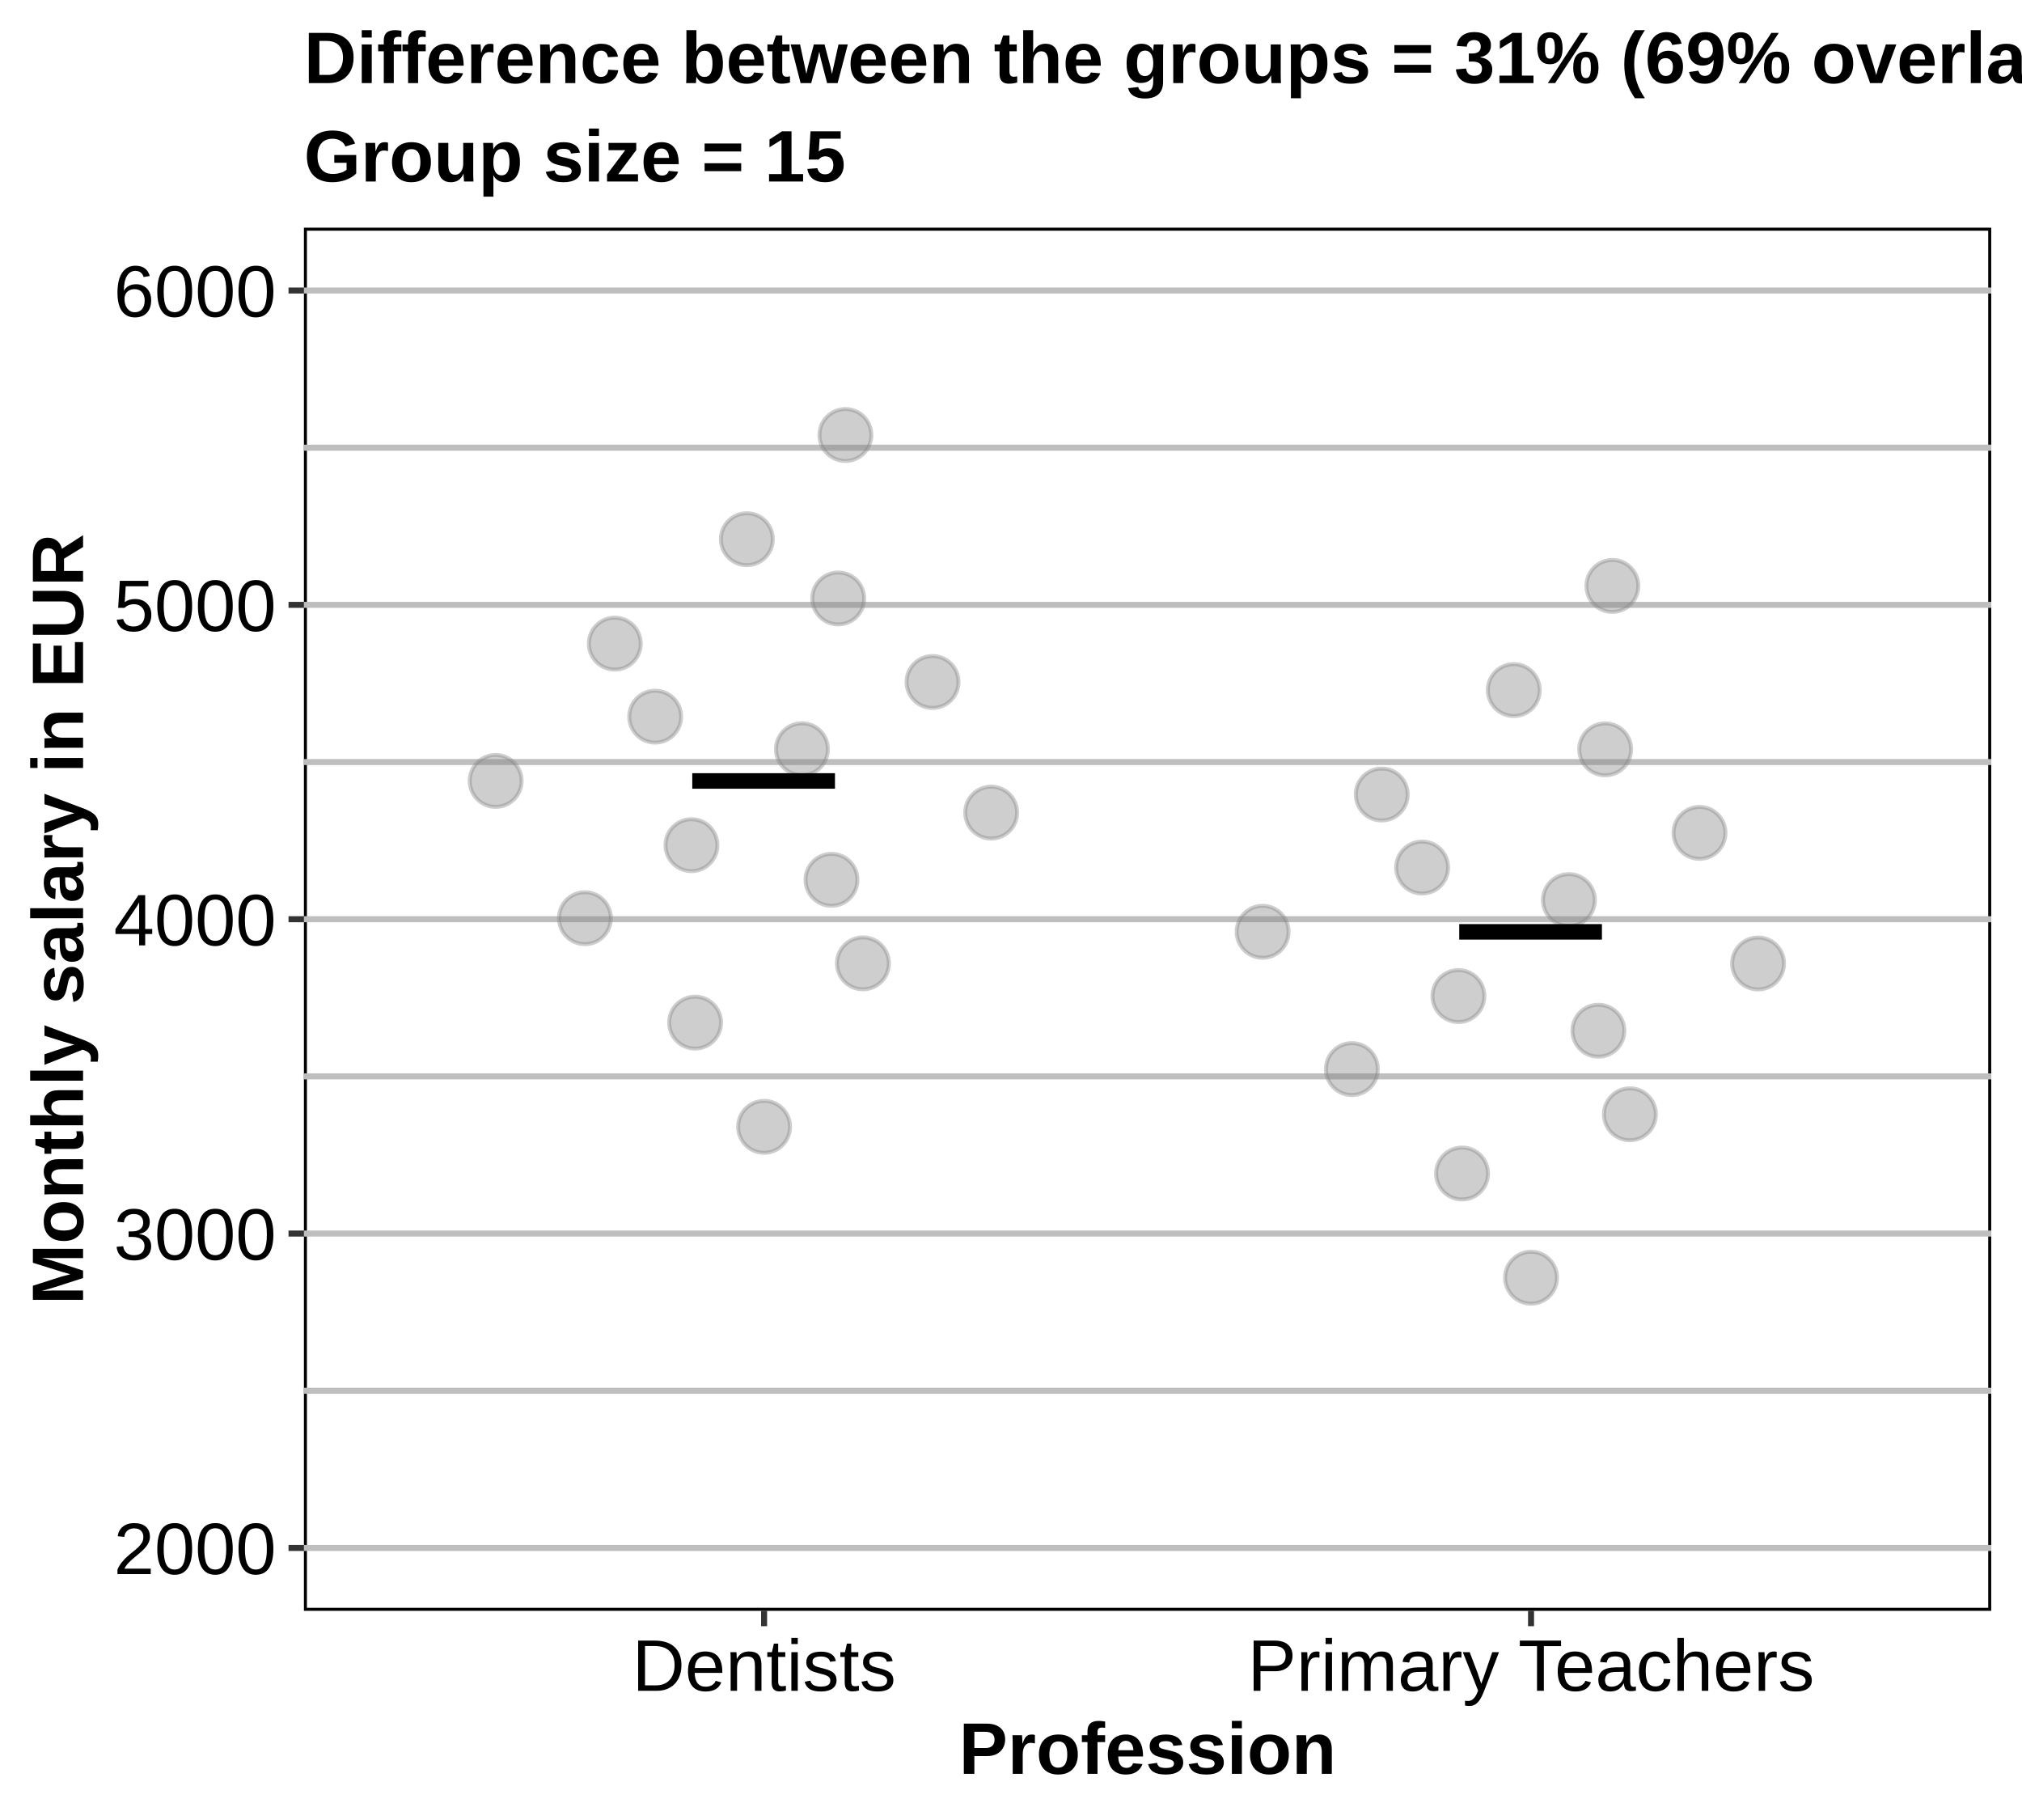
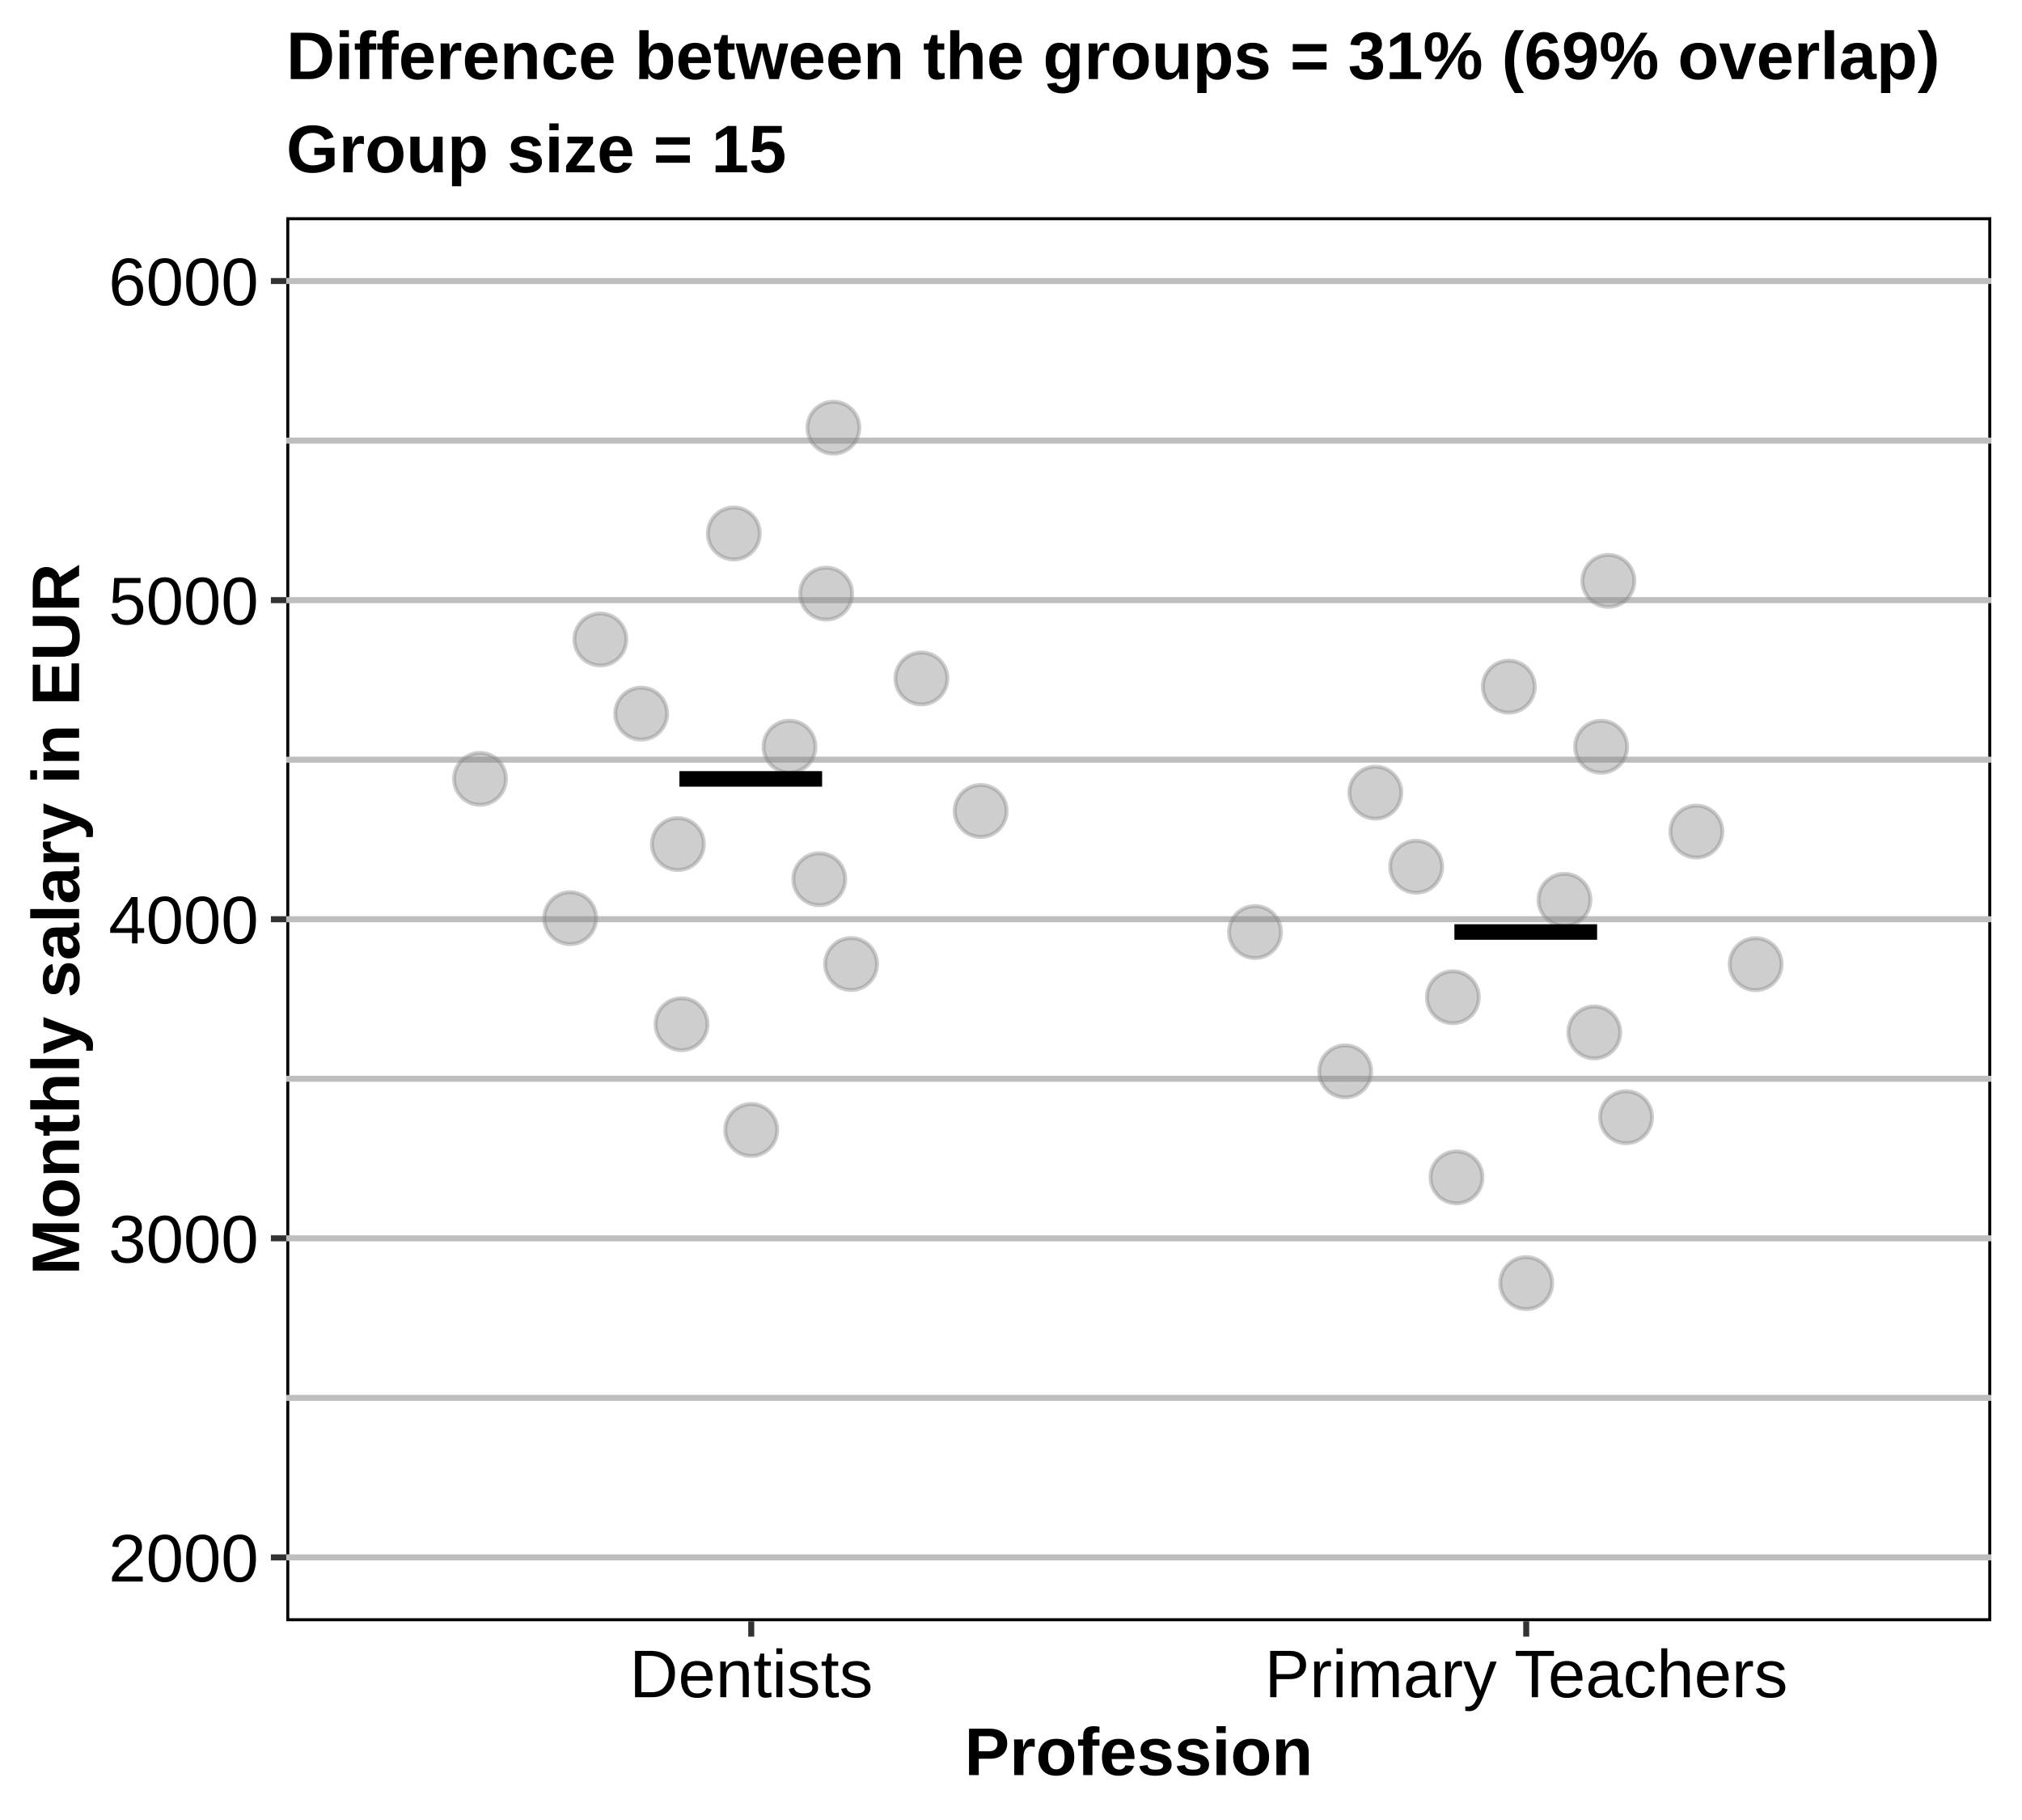
<svg xmlns="http://www.w3.org/2000/svg" class="svglite" width="360.00pt" height="324.00pt" viewBox="0 0 360.00 324.00">
  <defs>
    <style type="text/css">
    .svglite line, .svglite polyline, .svglite polygon, .svglite path, .svglite rect, .svglite circle {
      fill: none;
      stroke: #000000;
      stroke-linecap: round;
      stroke-linejoin: round;
      stroke-miterlimit: 10.00;
    }
    .svglite text {
      white-space: pre;
    }
  </style>
  </defs>
  <rect width="100%" height="100%" style="stroke: none; fill: #FFFFFF;" />
  <defs>
    <clipPath id="cpMC4wMHwzNjAuMDB8MC4wMHwzMjQuMDA=">
      <rect x="0.00" y="0.00" width="360.00" height="324.00" />
    </clipPath>
  </defs>
  <g clip-path="url(#cpMC4wMHwzNjAuMDB8MC4wMHwzMjQuMDA=)">
    <rect x="0.00" y="0.00" width="360.00" height="324.00" style="stroke-width: 1.07; stroke: #FFFFFF; fill: #FFFFFF;" />
  </g>
  <defs>
-     <clipPath id="cpNTQuMTF8MzU0LjUyfDQwLjUzfDI4Ni43Ng==">
-       <rect x="54.11" y="40.53" width="300.41" height="246.23" />
+     <clipPath id="cpNTAuOTd8MzU0LjUyfDM4LjY3fDI4OC42Mg==">
+       <rect x="50.97" y="38.67" width="303.56" height="249.94" />
    </clipPath>
  </defs>
-   <g clip-path="url(#cpNTQuMTF8MzU0LjUyfDQwLjUzfDI4Ni43Ng==)">
-     <rect x="54.11" y="40.53" width="300.41" height="246.23" style="stroke-width: 1.07; fill: #FFFFFF;" />
-     <polyline points="54.11,247.59 354.52,247.59 " style="stroke-width: 1.07; stroke: #BEBEBE; stroke-linecap: butt;" />
-     <polyline points="54.11,191.62 354.52,191.62 " style="stroke-width: 1.07; stroke: #BEBEBE; stroke-linecap: butt;" />
-     <polyline points="54.11,135.66 354.52,135.66 " style="stroke-width: 1.07; stroke: #BEBEBE; stroke-linecap: butt;" />
-     <polyline points="54.11,79.70 354.52,79.70 " style="stroke-width: 1.07; stroke: #BEBEBE; stroke-linecap: butt;" />
-     <polyline points="54.11,275.57 354.52,275.57 " style="stroke-width: 1.07; stroke: #BEBEBE; stroke-linecap: butt;" />
-     <polyline points="54.11,219.60 354.52,219.60 " style="stroke-width: 1.07; stroke: #BEBEBE; stroke-linecap: butt;" />
-     <polyline points="54.11,163.64 354.52,163.64 " style="stroke-width: 1.07; stroke: #BEBEBE; stroke-linecap: butt;" />
-     <polyline points="54.11,107.68 354.52,107.68 " style="stroke-width: 1.07; stroke: #BEBEBE; stroke-linecap: butt;" />
-     <polyline points="54.11,51.72 354.52,51.72 " style="stroke-width: 1.07; stroke: #BEBEBE; stroke-linecap: butt;" />
-     <circle cx="136.04" cy="200.60" r="4.62" style="stroke-width: 0.71; stroke: #848484; stroke-opacity: 0.40; fill: #848484; fill-opacity: 0.40;" />
-     <circle cx="123.76" cy="182.05" r="4.62" style="stroke-width: 0.71; stroke: #848484; stroke-opacity: 0.40; fill: #848484; fill-opacity: 0.40;" />
-     <circle cx="153.64" cy="171.50" r="4.62" style="stroke-width: 0.71; stroke: #848484; stroke-opacity: 0.40; fill: #848484; fill-opacity: 0.40;" />
-     <circle cx="104.14" cy="163.46" r="4.62" style="stroke-width: 0.71; stroke: #848484; stroke-opacity: 0.40; fill: #848484; fill-opacity: 0.40;" />
-     <circle cx="148.04" cy="156.63" r="4.62" style="stroke-width: 0.71; stroke: #848484; stroke-opacity: 0.40; fill: #848484; fill-opacity: 0.40;" />
-     <circle cx="123.11" cy="150.46" r="4.62" style="stroke-width: 0.71; stroke: #848484; stroke-opacity: 0.40; fill: #848484; fill-opacity: 0.40;" />
-     <circle cx="176.47" cy="144.66" r="4.62" style="stroke-width: 0.71; stroke: #848484; stroke-opacity: 0.40; fill: #848484; fill-opacity: 0.40;" />
-     <circle cx="88.25" cy="139.02" r="4.62" style="stroke-width: 0.71; stroke: #848484; stroke-opacity: 0.40; fill: #848484; fill-opacity: 0.40;" />
-     <circle cx="142.78" cy="133.38" r="4.62" style="stroke-width: 0.71; stroke: #848484; stroke-opacity: 0.40; fill: #848484; fill-opacity: 0.40;" />
-     <circle cx="116.65" cy="127.58" r="4.62" style="stroke-width: 0.71; stroke: #848484; stroke-opacity: 0.40; fill: #848484; fill-opacity: 0.40;" />
-     <circle cx="166.03" cy="121.41" r="4.62" style="stroke-width: 0.71; stroke: #848484; stroke-opacity: 0.40; fill: #848484; fill-opacity: 0.40;" />
-     <circle cx="109.46" cy="114.58" r="4.62" style="stroke-width: 0.71; stroke: #848484; stroke-opacity: 0.40; fill: #848484; fill-opacity: 0.40;" />
-     <circle cx="149.24" cy="106.54" r="4.62" style="stroke-width: 0.71; stroke: #848484; stroke-opacity: 0.40; fill: #848484; fill-opacity: 0.40;" />
-     <circle cx="132.97" cy="95.99" r="4.62" style="stroke-width: 0.71; stroke: #848484; stroke-opacity: 0.40; fill: #848484; fill-opacity: 0.40;" />
-     <circle cx="150.52" cy="77.44" r="4.62" style="stroke-width: 0.71; stroke: #848484; stroke-opacity: 0.40; fill: #848484; fill-opacity: 0.40;" />
-     <circle cx="272.59" cy="227.46" r="4.62" style="stroke-width: 0.71; stroke: #848484; stroke-opacity: 0.40; fill: #848484; fill-opacity: 0.40;" />
-     <circle cx="260.31" cy="208.91" r="4.62" style="stroke-width: 0.71; stroke: #848484; stroke-opacity: 0.40; fill: #848484; fill-opacity: 0.40;" />
-     <circle cx="290.19" cy="198.37" r="4.62" style="stroke-width: 0.71; stroke: #848484; stroke-opacity: 0.40; fill: #848484; fill-opacity: 0.40;" />
-     <circle cx="240.69" cy="190.32" r="4.62" style="stroke-width: 0.71; stroke: #848484; stroke-opacity: 0.40; fill: #848484; fill-opacity: 0.40;" />
-     <circle cx="284.58" cy="183.49" r="4.62" style="stroke-width: 0.71; stroke: #848484; stroke-opacity: 0.40; fill: #848484; fill-opacity: 0.40;" />
-     <circle cx="259.66" cy="177.32" r="4.62" style="stroke-width: 0.71; stroke: #848484; stroke-opacity: 0.40; fill: #848484; fill-opacity: 0.40;" />
-     <circle cx="313.01" cy="171.52" r="4.62" style="stroke-width: 0.71; stroke: #848484; stroke-opacity: 0.40; fill: #848484; fill-opacity: 0.40;" />
-     <circle cx="224.80" cy="165.88" r="4.62" style="stroke-width: 0.71; stroke: #848484; stroke-opacity: 0.40; fill: #848484; fill-opacity: 0.40;" />
-     <circle cx="279.33" cy="160.24" r="4.62" style="stroke-width: 0.71; stroke: #848484; stroke-opacity: 0.40; fill: #848484; fill-opacity: 0.40;" />
-     <circle cx="253.20" cy="154.44" r="4.62" style="stroke-width: 0.71; stroke: #848484; stroke-opacity: 0.40; fill: #848484; fill-opacity: 0.40;" />
-     <circle cx="302.58" cy="148.27" r="4.62" style="stroke-width: 0.71; stroke: #848484; stroke-opacity: 0.40; fill: #848484; fill-opacity: 0.40;" />
-     <circle cx="246.01" cy="141.44" r="4.62" style="stroke-width: 0.71; stroke: #848484; stroke-opacity: 0.40; fill: #848484; fill-opacity: 0.40;" />
-     <circle cx="285.79" cy="133.40" r="4.62" style="stroke-width: 0.71; stroke: #848484; stroke-opacity: 0.40; fill: #848484; fill-opacity: 0.40;" />
-     <circle cx="269.52" cy="122.85" r="4.62" style="stroke-width: 0.71; stroke: #848484; stroke-opacity: 0.40; fill: #848484; fill-opacity: 0.40;" />
-     <circle cx="287.07" cy="104.31" r="4.62" style="stroke-width: 0.71; stroke: #848484; stroke-opacity: 0.40; fill: #848484; fill-opacity: 0.40;" />
-     <text x="136.04" y="131.74" text-anchor="middle" style="font-size: 43.62px; font-family: &quot;Arial&quot;;" textLength="24.26px" lengthAdjust="spacingAndGlyphs">_</text>
-     <text x="272.59" y="158.60" text-anchor="middle" style="font-size: 43.62px; font-family: &quot;Arial&quot;;" textLength="24.26px" lengthAdjust="spacingAndGlyphs">_</text>
+   <g clip-path="url(#cpNTAuOTd8MzU0LjUyfDM4LjY3fDI4OC42Mg==)">
+     <rect x="50.97" y="38.67" width="303.56" height="249.94" style="stroke-width: 1.07; fill: #FFFFFF;" />
+     <polyline points="50.97,248.85 354.52,248.85 " style="stroke-width: 1.07; stroke: #BEBEBE; stroke-linecap: butt;" />
+     <polyline points="50.97,192.05 354.52,192.05 " style="stroke-width: 1.07; stroke: #BEBEBE; stroke-linecap: butt;" />
+     <polyline points="50.97,135.24 354.52,135.24 " style="stroke-width: 1.07; stroke: #BEBEBE; stroke-linecap: butt;" />
+     <polyline points="50.97,78.44 354.52,78.44 " style="stroke-width: 1.07; stroke: #BEBEBE; stroke-linecap: butt;" />
+     <polyline points="50.97,277.25 354.52,277.25 " style="stroke-width: 1.07; stroke: #BEBEBE; stroke-linecap: butt;" />
+     <polyline points="50.97,220.45 354.52,220.45 " style="stroke-width: 1.07; stroke: #BEBEBE; stroke-linecap: butt;" />
+     <polyline points="50.97,163.64 354.52,163.64 " style="stroke-width: 1.07; stroke: #BEBEBE; stroke-linecap: butt;" />
+     <polyline points="50.97,106.84 354.52,106.84 " style="stroke-width: 1.07; stroke: #BEBEBE; stroke-linecap: butt;" />
+     <polyline points="50.97,50.03 354.52,50.03 " style="stroke-width: 1.07; stroke: #BEBEBE; stroke-linecap: butt;" />
+     <circle cx="133.75" cy="201.16" r="4.62" style="stroke-width: 0.71; stroke: #848484; stroke-opacity: 0.40; fill: #848484; fill-opacity: 0.40;" />
+     <circle cx="121.34" cy="182.33" r="4.62" style="stroke-width: 0.71; stroke: #848484; stroke-opacity: 0.40; fill: #848484; fill-opacity: 0.40;" />
+     <circle cx="151.53" cy="171.62" r="4.62" style="stroke-width: 0.71; stroke: #848484; stroke-opacity: 0.40; fill: #848484; fill-opacity: 0.40;" />
+     <circle cx="101.52" cy="163.46" r="4.62" style="stroke-width: 0.71; stroke: #848484; stroke-opacity: 0.40; fill: #848484; fill-opacity: 0.40;" />
+     <circle cx="145.87" cy="156.52" r="4.62" style="stroke-width: 0.71; stroke: #848484; stroke-opacity: 0.40; fill: #848484; fill-opacity: 0.40;" />
+     <circle cx="120.69" cy="150.26" r="4.62" style="stroke-width: 0.71; stroke: #848484; stroke-opacity: 0.40; fill: #848484; fill-opacity: 0.40;" />
+     <circle cx="174.60" cy="144.37" r="4.62" style="stroke-width: 0.71; stroke: #848484; stroke-opacity: 0.40; fill: #848484; fill-opacity: 0.40;" />
+     <circle cx="85.46" cy="138.65" r="4.62" style="stroke-width: 0.71; stroke: #848484; stroke-opacity: 0.40; fill: #848484; fill-opacity: 0.40;" />
+     <circle cx="140.56" cy="132.93" r="4.62" style="stroke-width: 0.71; stroke: #848484; stroke-opacity: 0.40; fill: #848484; fill-opacity: 0.40;" />
+     <circle cx="114.16" cy="127.04" r="4.62" style="stroke-width: 0.71; stroke: #848484; stroke-opacity: 0.40; fill: #848484; fill-opacity: 0.40;" />
+     <circle cx="164.05" cy="120.78" r="4.62" style="stroke-width: 0.71; stroke: #848484; stroke-opacity: 0.40; fill: #848484; fill-opacity: 0.40;" />
+     <circle cx="106.89" cy="113.84" r="4.62" style="stroke-width: 0.71; stroke: #848484; stroke-opacity: 0.40; fill: #848484; fill-opacity: 0.40;" />
+     <circle cx="147.09" cy="105.68" r="4.62" style="stroke-width: 0.71; stroke: #848484; stroke-opacity: 0.40; fill: #848484; fill-opacity: 0.40;" />
+     <circle cx="130.65" cy="94.97" r="4.62" style="stroke-width: 0.71; stroke: #848484; stroke-opacity: 0.40; fill: #848484; fill-opacity: 0.40;" />
+     <circle cx="148.38" cy="76.14" r="4.62" style="stroke-width: 0.71; stroke: #848484; stroke-opacity: 0.40; fill: #848484; fill-opacity: 0.40;" />
+     <circle cx="271.73" cy="228.42" r="4.62" style="stroke-width: 0.71; stroke: #848484; stroke-opacity: 0.40; fill: #848484; fill-opacity: 0.40;" />
+     <circle cx="259.32" cy="209.60" r="4.62" style="stroke-width: 0.71; stroke: #848484; stroke-opacity: 0.40; fill: #848484; fill-opacity: 0.40;" />
+     <circle cx="289.51" cy="198.89" r="4.62" style="stroke-width: 0.71; stroke: #848484; stroke-opacity: 0.40; fill: #848484; fill-opacity: 0.40;" />
+     <circle cx="239.50" cy="190.73" r="4.62" style="stroke-width: 0.71; stroke: #848484; stroke-opacity: 0.40; fill: #848484; fill-opacity: 0.40;" />
+     <circle cx="283.85" cy="183.79" r="4.62" style="stroke-width: 0.71; stroke: #848484; stroke-opacity: 0.40; fill: #848484; fill-opacity: 0.40;" />
+     <circle cx="258.67" cy="177.53" r="4.62" style="stroke-width: 0.71; stroke: #848484; stroke-opacity: 0.40; fill: #848484; fill-opacity: 0.40;" />
+     <circle cx="312.58" cy="171.64" r="4.62" style="stroke-width: 0.71; stroke: #848484; stroke-opacity: 0.40; fill: #848484; fill-opacity: 0.40;" />
+     <circle cx="223.44" cy="165.92" r="4.62" style="stroke-width: 0.71; stroke: #848484; stroke-opacity: 0.40; fill: #848484; fill-opacity: 0.40;" />
+     <circle cx="278.54" cy="160.19" r="4.62" style="stroke-width: 0.71; stroke: #848484; stroke-opacity: 0.40; fill: #848484; fill-opacity: 0.40;" />
+     <circle cx="252.14" cy="154.30" r="4.62" style="stroke-width: 0.71; stroke: #848484; stroke-opacity: 0.40; fill: #848484; fill-opacity: 0.40;" />
+     <circle cx="302.03" cy="148.04" r="4.62" style="stroke-width: 0.71; stroke: #848484; stroke-opacity: 0.40; fill: #848484; fill-opacity: 0.40;" />
+     <circle cx="244.87" cy="141.11" r="4.62" style="stroke-width: 0.71; stroke: #848484; stroke-opacity: 0.40; fill: #848484; fill-opacity: 0.40;" />
+     <circle cx="285.07" cy="132.94" r="4.62" style="stroke-width: 0.71; stroke: #848484; stroke-opacity: 0.40; fill: #848484; fill-opacity: 0.40;" />
+     <circle cx="268.63" cy="122.24" r="4.62" style="stroke-width: 0.71; stroke: #848484; stroke-opacity: 0.40; fill: #848484; fill-opacity: 0.40;" />
+     <circle cx="286.36" cy="103.41" r="4.62" style="stroke-width: 0.71; stroke: #848484; stroke-opacity: 0.40; fill: #848484; fill-opacity: 0.40;" />
+     <text x="133.75" y="131.37" text-anchor="middle" style="font-size: 43.62px; font-family: &quot;Arial&quot;;" textLength="24.26px" lengthAdjust="spacingAndGlyphs">_</text>
+     <text x="271.73" y="158.63" text-anchor="middle" style="font-size: 43.62px; font-family: &quot;Arial&quot;;" textLength="24.26px" lengthAdjust="spacingAndGlyphs">_</text>
  </g>
  <g clip-path="url(#cpMC4wMHwzNjAuMDB8MC4wMHwzMjQuMDA=)">
-     <text x="49.18" y="280.22" text-anchor="end" style="font-size: 13.00px; font-family: &quot;Arial&quot;;" textLength="28.92px" lengthAdjust="spacingAndGlyphs">2000</text>
-     <text x="49.18" y="224.26" text-anchor="end" style="font-size: 13.00px; font-family: &quot;Arial&quot;;" textLength="28.92px" lengthAdjust="spacingAndGlyphs">3000</text>
-     <text x="49.18" y="168.30" text-anchor="end" style="font-size: 13.00px; font-family: &quot;Arial&quot;;" textLength="28.92px" lengthAdjust="spacingAndGlyphs">4000</text>
-     <text x="49.18" y="112.34" text-anchor="end" style="font-size: 13.00px; font-family: &quot;Arial&quot;;" textLength="28.92px" lengthAdjust="spacingAndGlyphs">5000</text>
-     <text x="49.18" y="56.38" text-anchor="end" style="font-size: 13.00px; font-family: &quot;Arial&quot;;" textLength="28.92px" lengthAdjust="spacingAndGlyphs">6000</text>
-     <polyline points="51.37,275.57 54.11,275.57 " style="stroke-width: 1.07; stroke: #333333; stroke-linecap: butt;" />
-     <polyline points="51.37,219.60 54.11,219.60 " style="stroke-width: 1.07; stroke: #333333; stroke-linecap: butt;" />
-     <polyline points="51.37,163.64 54.11,163.64 " style="stroke-width: 1.07; stroke: #333333; stroke-linecap: butt;" />
-     <polyline points="51.37,107.68 54.11,107.68 " style="stroke-width: 1.07; stroke: #333333; stroke-linecap: butt;" />
-     <polyline points="51.37,51.72 54.11,51.72 " style="stroke-width: 1.07; stroke: #333333; stroke-linecap: butt;" />
-     <polyline points="136.04,289.50 136.04,286.76 " style="stroke-width: 1.07; stroke: #333333; stroke-linecap: butt;" />
-     <polyline points="272.59,289.50 272.59,286.76 " style="stroke-width: 1.07; stroke: #333333; stroke-linecap: butt;" />
-     <text x="136.04" y="301.00" text-anchor="middle" style="font-size: 13.00px; font-family: &quot;Arial&quot;;" textLength="46.97px" lengthAdjust="spacingAndGlyphs">Dentists</text>
-     <text x="272.59" y="301.00" text-anchor="middle" style="font-size: 13.00px; font-family: &quot;Arial&quot;;" textLength="100.90px" lengthAdjust="spacingAndGlyphs">Primary Teachers</text>
-     <text x="204.32" y="315.78" text-anchor="middle" style="font-size: 13.00px; font-weight: bold; font-family: &quot;Arial&quot;;" textLength="67.19px" lengthAdjust="spacingAndGlyphs">Profession</text>
-     <text transform="translate(14.79,163.64) rotate(-90)" text-anchor="middle" style="font-size: 13.00px; font-weight: bold; font-family: &quot;Arial&quot;;" textLength="137.27px" lengthAdjust="spacingAndGlyphs">Monthly salary in EUR</text>
-     <text x="54.11" y="32.31" style="font-size: 13.00px; font-weight: bold; font-family: &quot;Arial&quot;;" textLength="96.47px" lengthAdjust="spacingAndGlyphs">Group size = 15</text>
-     <text x="54.11" y="14.79" style="font-size: 13.00px; font-weight: bold; font-family: &quot;Arial&quot;;" textLength="318.98px" lengthAdjust="spacingAndGlyphs">Difference between the groups = 31% (69% overlap)</text>
+     <text x="46.03" y="281.55" text-anchor="end" style="font-size: 12.00px; font-family: &quot;Arial&quot;;" textLength="26.70px" lengthAdjust="spacingAndGlyphs">2000</text>
+     <text x="46.03" y="224.75" text-anchor="end" style="font-size: 12.00px; font-family: &quot;Arial&quot;;" textLength="26.70px" lengthAdjust="spacingAndGlyphs">3000</text>
+     <text x="46.03" y="167.94" text-anchor="end" style="font-size: 12.00px; font-family: &quot;Arial&quot;;" textLength="26.70px" lengthAdjust="spacingAndGlyphs">4000</text>
+     <text x="46.03" y="111.14" text-anchor="end" style="font-size: 12.00px; font-family: &quot;Arial&quot;;" textLength="26.70px" lengthAdjust="spacingAndGlyphs">5000</text>
+     <text x="46.03" y="54.33" text-anchor="end" style="font-size: 12.00px; font-family: &quot;Arial&quot;;" textLength="26.70px" lengthAdjust="spacingAndGlyphs">6000</text>
+     <polyline points="48.23,277.25 50.97,277.25 " style="stroke-width: 1.07; stroke: #333333; stroke-linecap: butt;" />
+     <polyline points="48.23,220.45 50.97,220.45 " style="stroke-width: 1.07; stroke: #333333; stroke-linecap: butt;" />
+     <polyline points="48.23,163.64 50.97,163.64 " style="stroke-width: 1.07; stroke: #333333; stroke-linecap: butt;" />
+     <polyline points="48.23,106.84 50.97,106.84 " style="stroke-width: 1.07; stroke: #333333; stroke-linecap: butt;" />
+     <polyline points="48.23,50.03 50.97,50.03 " style="stroke-width: 1.07; stroke: #333333; stroke-linecap: butt;" />
+     <polyline points="133.75,291.36 133.75,288.62 " style="stroke-width: 1.07; stroke: #333333; stroke-linecap: butt;" />
+     <polyline points="271.73,291.36 271.73,288.62 " style="stroke-width: 1.07; stroke: #333333; stroke-linecap: butt;" />
+     <text x="133.75" y="302.14" text-anchor="middle" style="font-size: 12.00px; font-family: &quot;Arial&quot;;" textLength="43.36px" lengthAdjust="spacingAndGlyphs">Dentists</text>
+     <text x="271.73" y="302.14" text-anchor="middle" style="font-size: 12.00px; font-family: &quot;Arial&quot;;" textLength="93.16px" lengthAdjust="spacingAndGlyphs">Primary Teachers</text>
+     <text x="202.74" y="316.00" text-anchor="middle" style="font-size: 12.00px; font-weight: bold; font-family: &quot;Arial&quot;;" textLength="62.02px" lengthAdjust="spacingAndGlyphs">Profession</text>
+     <text transform="translate(14.08,163.64) rotate(-90)" text-anchor="middle" style="font-size: 12.00px; font-weight: bold; font-family: &quot;Arial&quot;;" textLength="126.71px" lengthAdjust="spacingAndGlyphs">Monthly salary in EUR</text>
+     <text x="50.97" y="30.67" style="font-size: 12.00px; font-weight: bold; font-family: &quot;Arial&quot;;" textLength="89.05px" lengthAdjust="spacingAndGlyphs">Group size = 15</text>
+     <text x="50.97" y="14.08" style="font-size: 12.00px; font-weight: bold; font-family: &quot;Arial&quot;;" textLength="294.44px" lengthAdjust="spacingAndGlyphs">Difference between the groups = 31% (69% overlap)</text>
  </g>
</svg>
